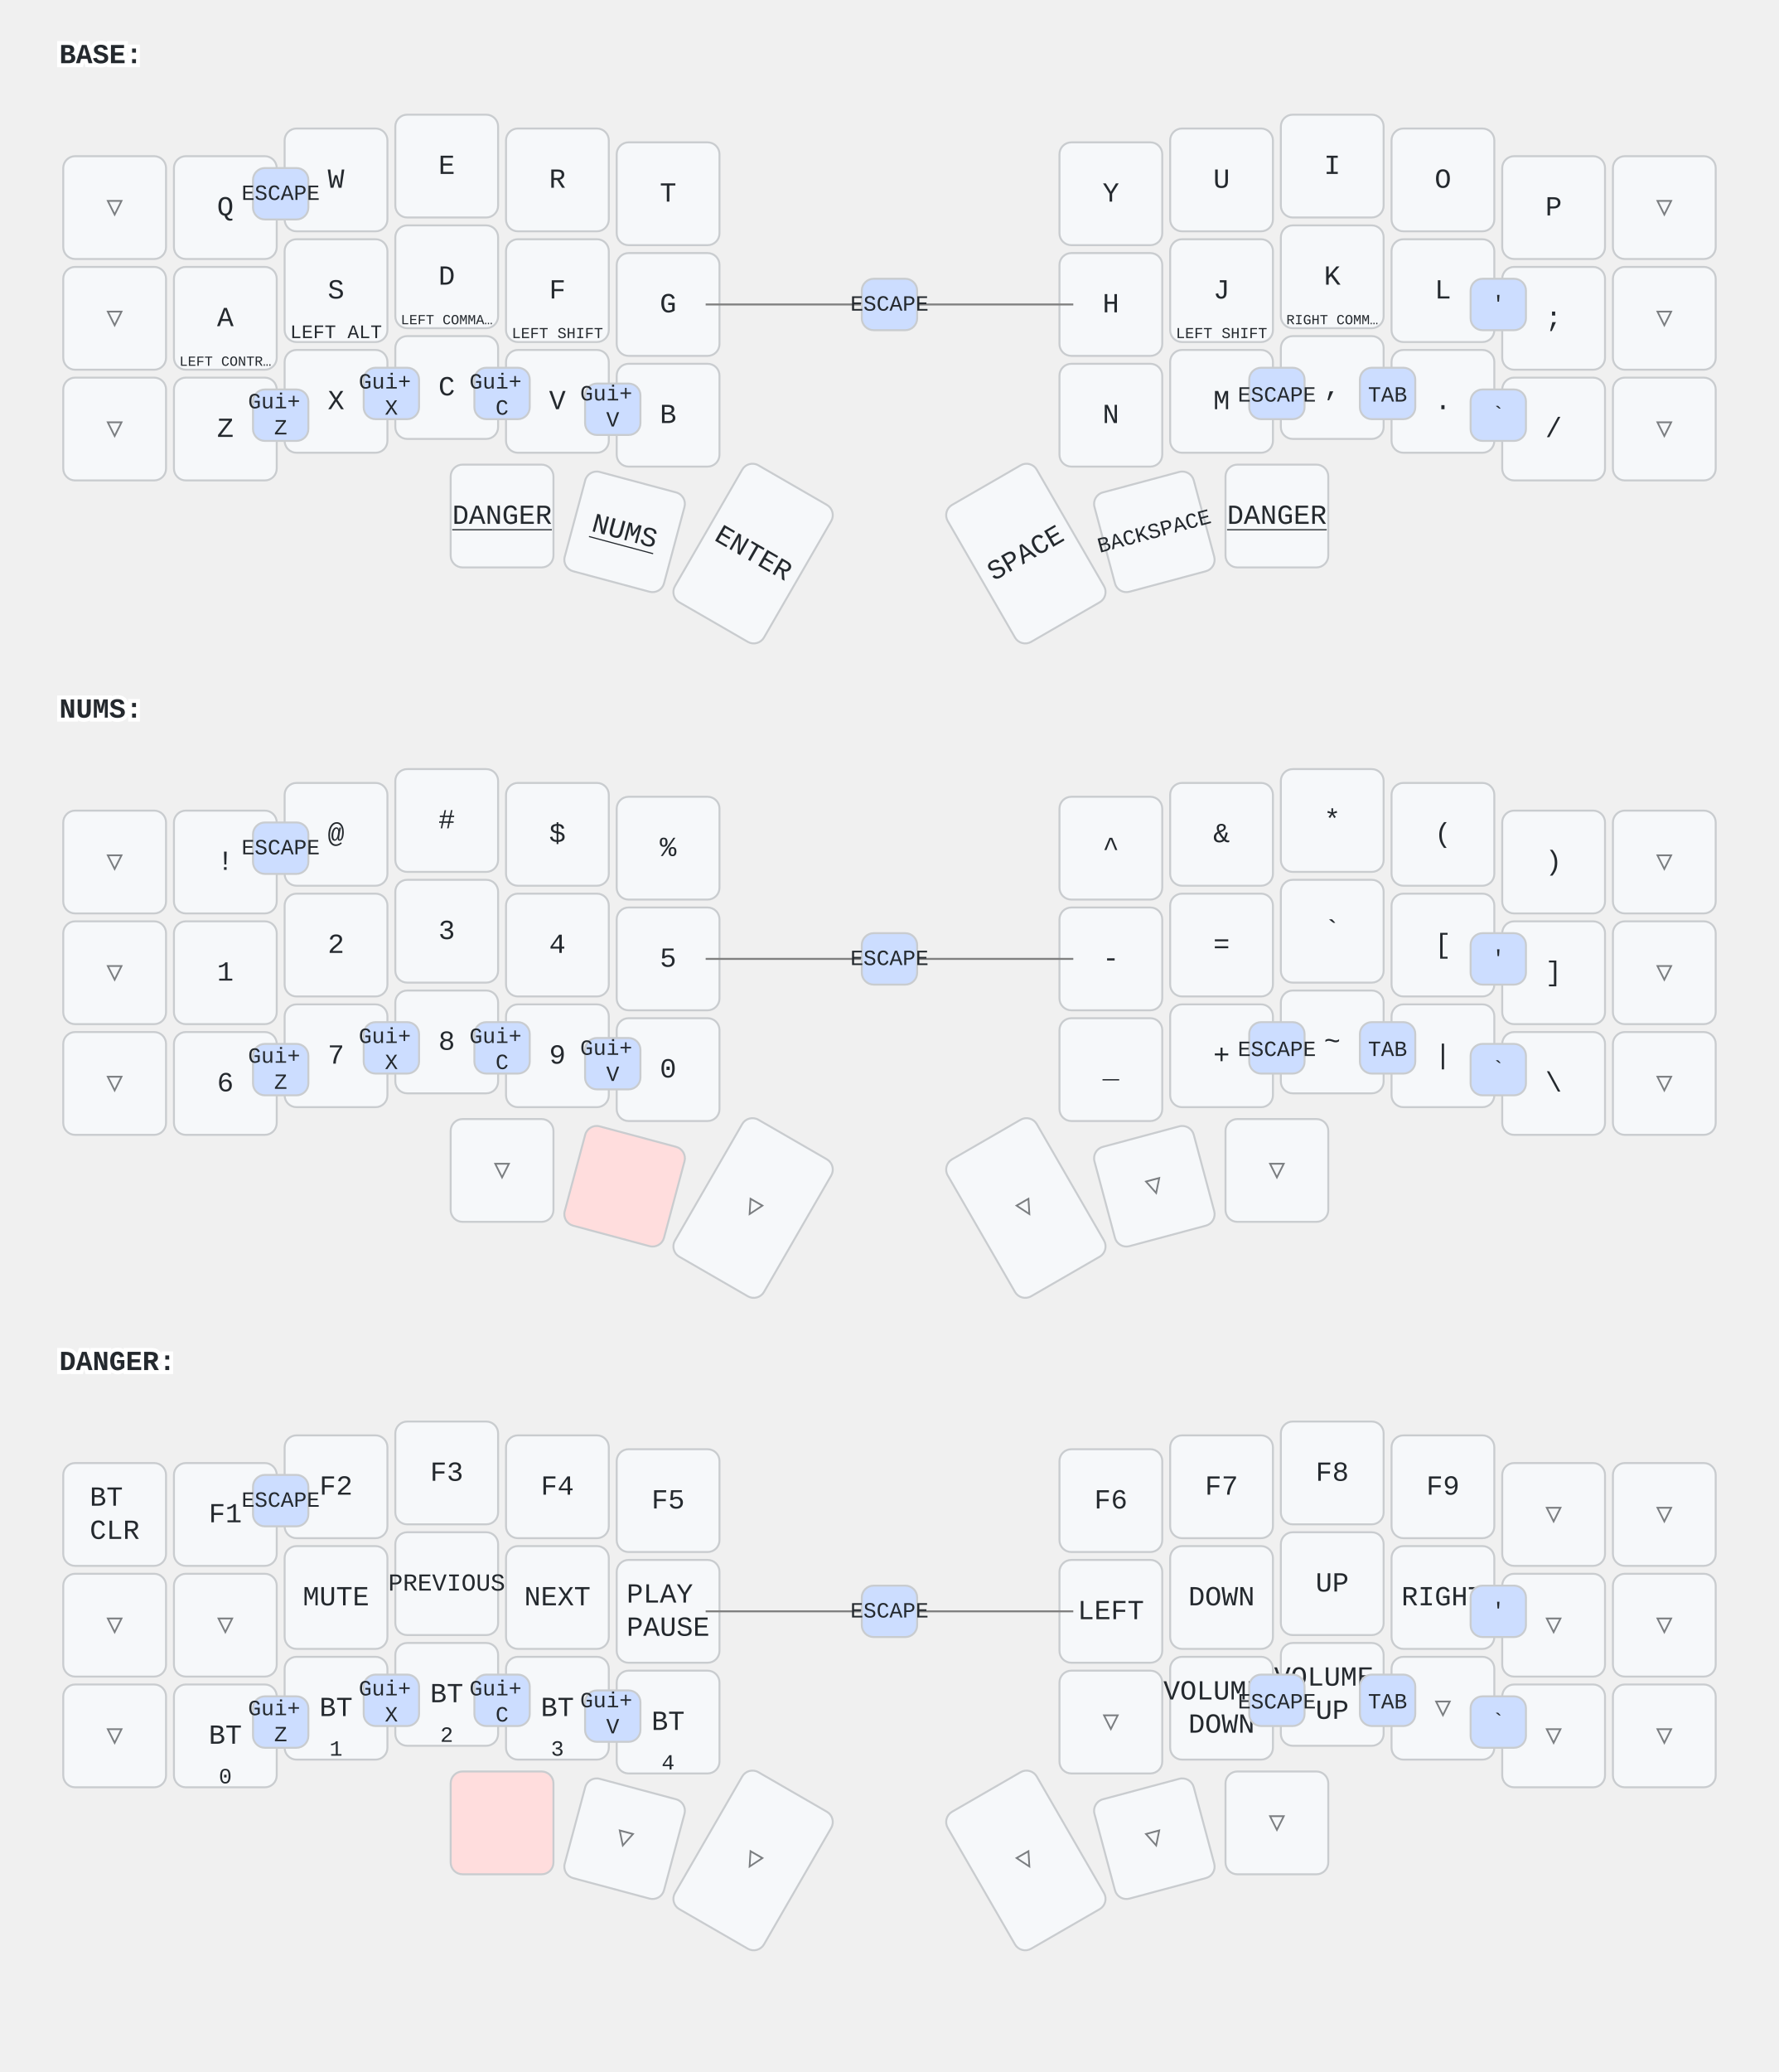
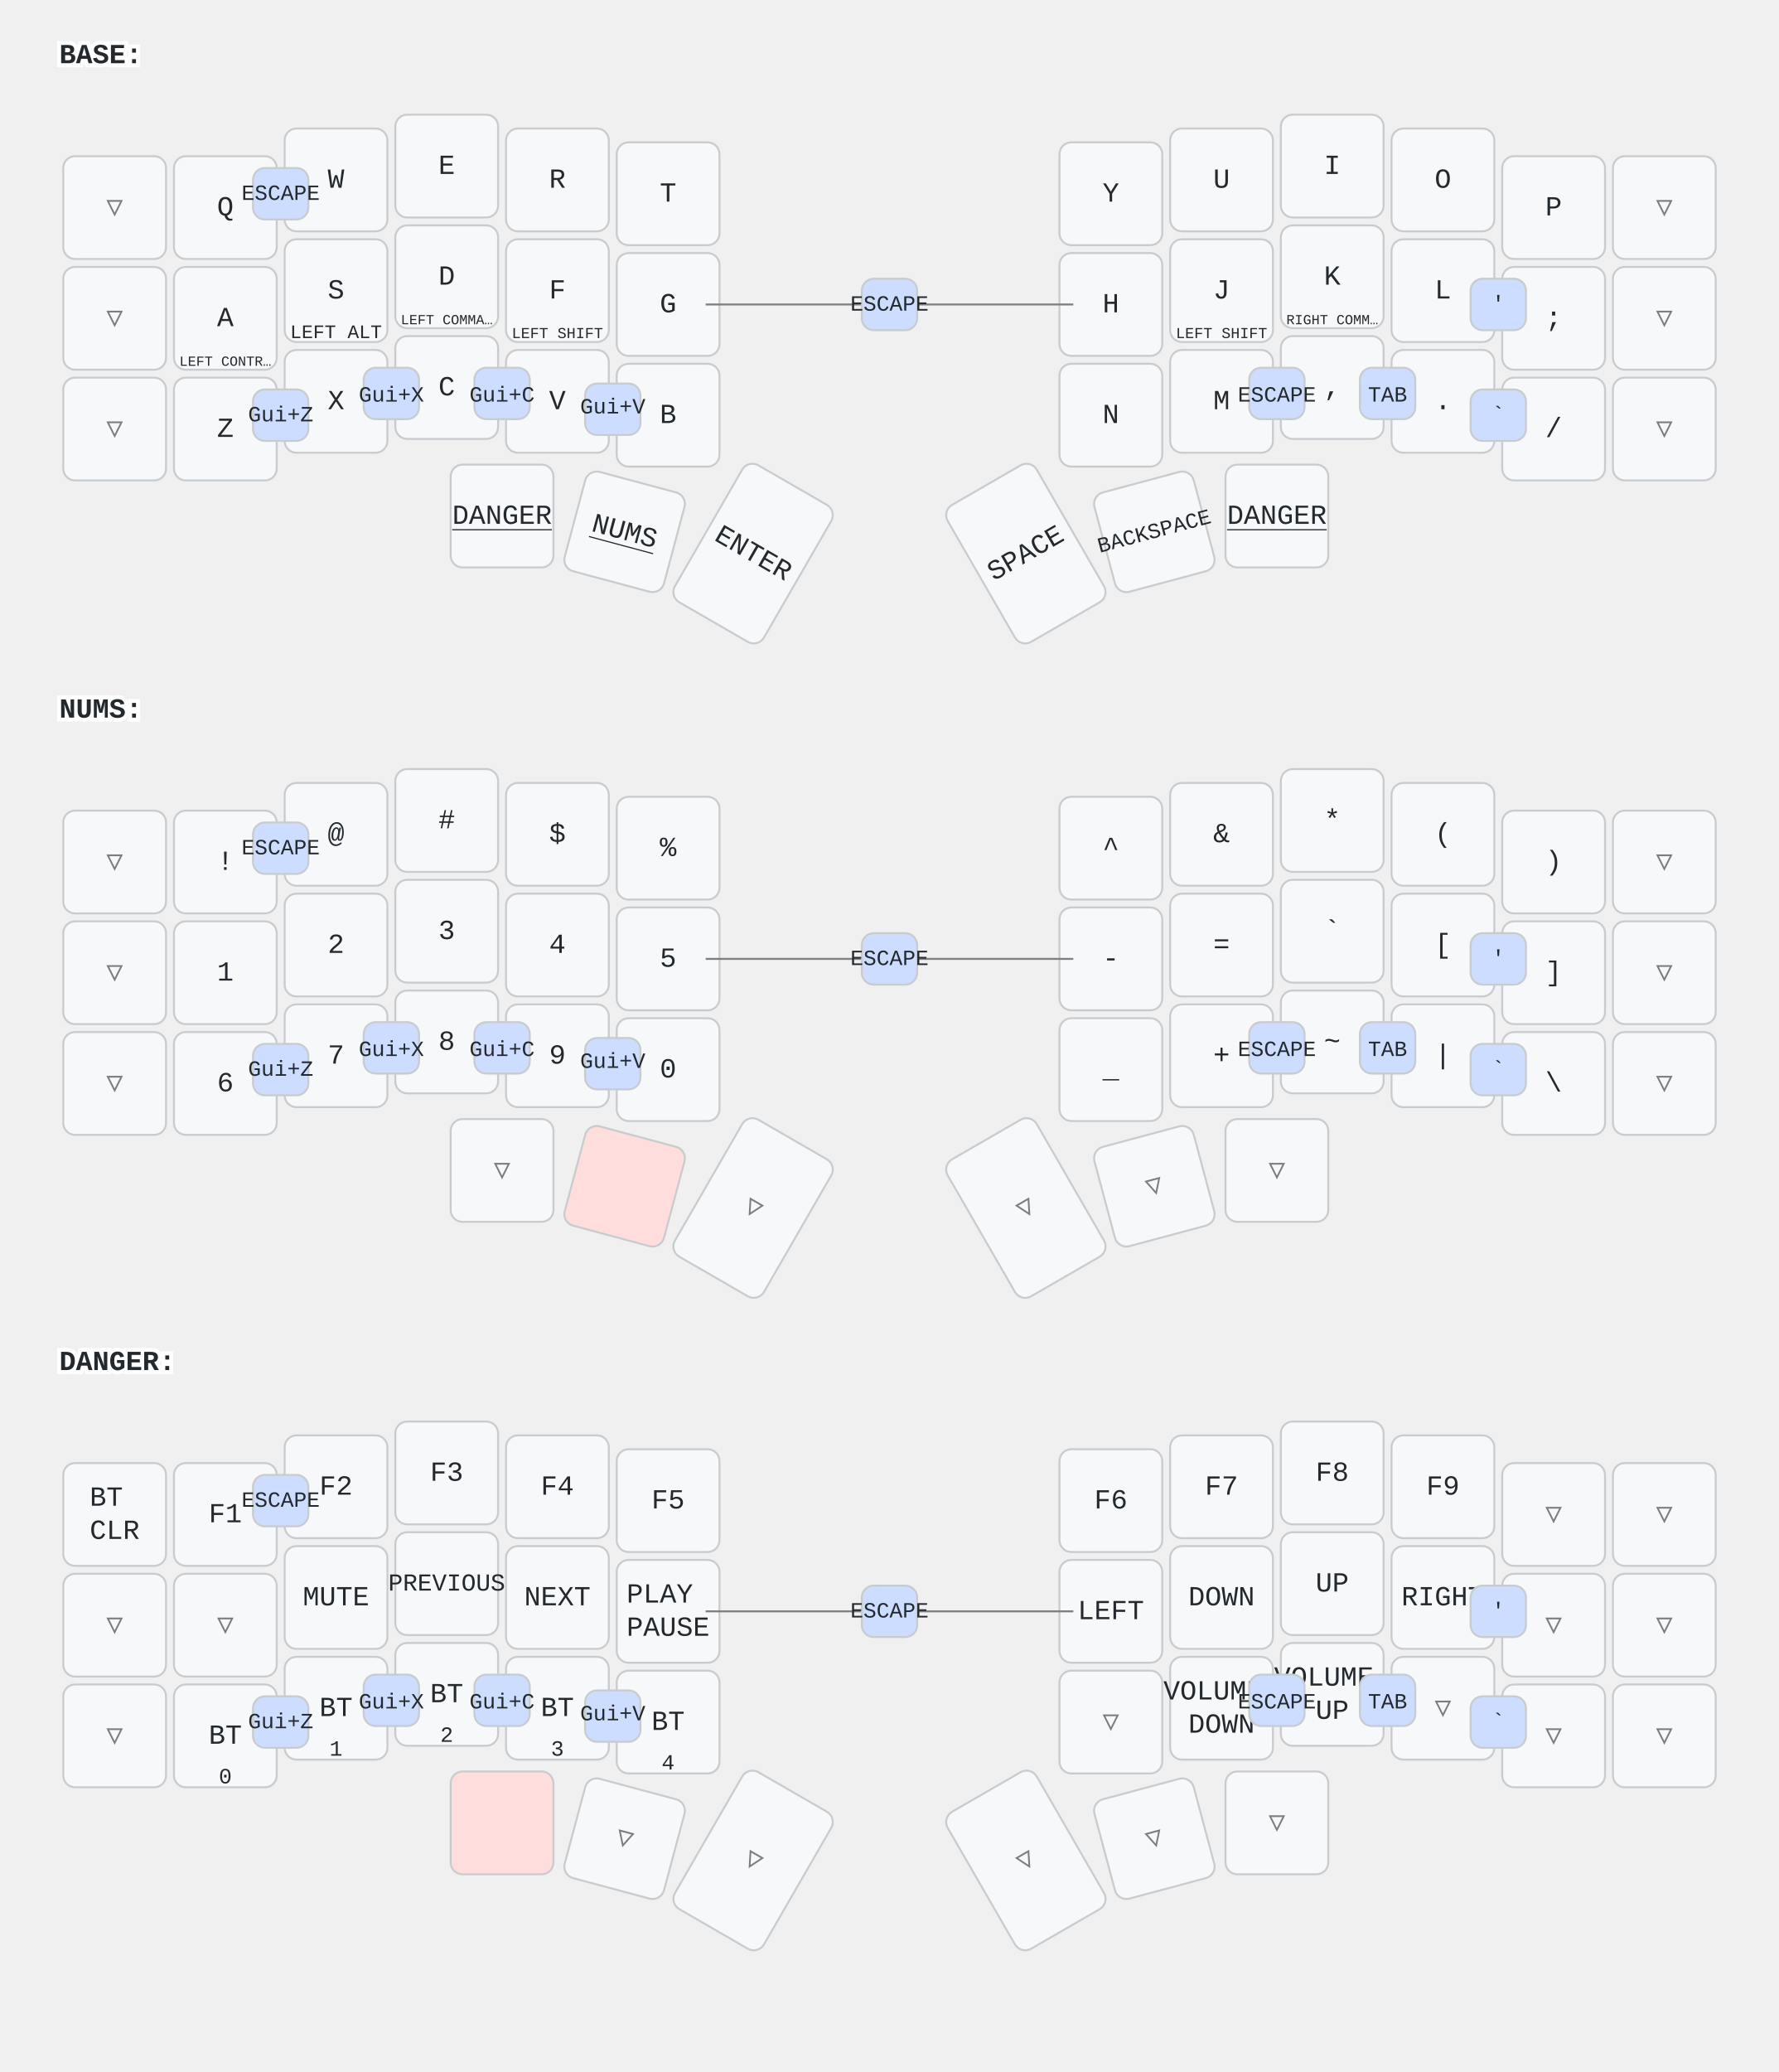
<svg xmlns="http://www.w3.org/2000/svg" width="900" height="1048" viewBox="0 0 900 1048" class="keymap">
  <style>/* inherit to force styles through use tags */
svg path {
    fill: inherit;
}

/* font and background color specifications */
svg.keymap {
    font-family: SFMono-Regular,Consolas,Liberation Mono,Menlo,monospace;
    font-size: 14px;
    font-kerning: normal;
    text-rendering: optimizeLegibility;
    fill: #24292e;
}

/* default key styling */
rect.key {
    fill: #f6f8fa;
}

rect.key, rect.combo {
    stroke: #c9cccf;
    stroke-width: 1;
}

/* default key side styling, only used is draw_key_sides is set */
rect.side {
    filter: brightness(90%);
}

/* color accent for combo boxes */
rect.combo, rect.combo-separate {
    fill: #cdf;
}

/* color accent for held keys */
rect.held, rect.combo.held {
    fill: #fdd;
}

/* color accent for ghost (optional) keys */
rect.ghost, rect.combo.ghost {
    stroke-dasharray: 4, 4;
    stroke-width: 2;
}

text {
    text-anchor: middle;
    dominant-baseline: middle;
}

/* styling for layer labels */
text.label {
    font-weight: bold;
    text-anchor: start;
    stroke: white;
    stroke-width: 4;
    paint-order: stroke;
}

/* styling for optional footer */
text.footer {
    text-anchor: end;
    dominant-baseline: auto;
    stroke: white;
    stroke-width: 4;
    paint-order: stroke;
}

- /* styling for combo tap, and key hold/shifted label text */
- text.combo, text.hold, text.shifted {
+ /* styling for combo tap, and key non-tap label text */
+ text.combo, text.hold, text.shifted, text.left, text.right {
    font-size: 11px;
}

text.hold {
    text-anchor: middle;
    dominant-baseline: auto;
}

text.shifted {
    text-anchor: middle;
    dominant-baseline: hanging;
}

+ text.left {
+     text-anchor: start;
+ }
+ 
+ text.right {
+     text-anchor: end;
+ }
+ 
text.layer-activator {
    text-decoration: underline;
}

/* styling for hold/shifted label text in combo box */
- text.combo.hold, text.combo.shifted {
+ text.combo.hold, text.combo.shifted, text.combo.left, text.combo.right {
    font-size: 8px;
}

/* lighter symbol for transparent keys */
text.trans {
    fill: #7b7e81;
}

/* styling for combo dendrons */
path.combo {
    stroke-width: 1;
    stroke: gray;
    fill: none;
}

/* Start Tabler Icons Cleanup */
/* cannot use height/width with glyphs */
.icon-tabler &gt; path {
    fill: inherit;
    stroke: inherit;
    stroke-width: 2;
}
/* hide tabler's default box */
.icon-tabler &gt; path[stroke="none"][fill="none"] {
    visibility: hidden;
}
/* End Tabler Icons Cleanup */
</style>
  <g transform="translate(30, 0)" class="layer-BASE">
    <text x="0" y="28" class="label" id="BASE">BASE:</text>
    <g transform="translate(0, 56)">
      <g transform="translate(28, 49)" class="key trans keypos-0">
        <rect rx="6" ry="6" x="-26" y="-26" width="52" height="52" class="key trans" />
        <text x="0" y="0" class="key trans tap">▽</text>
      </g>
      <g transform="translate(84, 49)" class="key keypos-1">
        <rect rx="6" ry="6" x="-26" y="-26" width="52" height="52" class="key" />
        <text x="0" y="0" class="key tap">Q</text>
      </g>
      <g transform="translate(140, 35)" class="key keypos-2">
        <rect rx="6" ry="6" x="-26" y="-26" width="52" height="52" class="key" />
        <text x="0" y="0" class="key tap">W</text>
      </g>
      <g transform="translate(196, 28)" class="key keypos-3">
        <rect rx="6" ry="6" x="-26" y="-26" width="52" height="52" class="key" />
        <text x="0" y="0" class="key tap">E</text>
      </g>
      <g transform="translate(252, 35)" class="key keypos-4">
        <rect rx="6" ry="6" x="-26" y="-26" width="52" height="52" class="key" />
        <text x="0" y="0" class="key tap">R</text>
      </g>
      <g transform="translate(308, 42)" class="key keypos-5">
        <rect rx="6" ry="6" x="-26" y="-26" width="52" height="52" class="key" />
        <text x="0" y="0" class="key tap">T</text>
      </g>
      <g transform="translate(532, 42)" class="key keypos-6">
        <rect rx="6" ry="6" x="-26" y="-26" width="52" height="52" class="key" />
        <text x="0" y="0" class="key tap">Y</text>
      </g>
      <g transform="translate(588, 35)" class="key keypos-7">
        <rect rx="6" ry="6" x="-26" y="-26" width="52" height="52" class="key" />
        <text x="0" y="0" class="key tap">U</text>
      </g>
      <g transform="translate(644, 28)" class="key keypos-8">
        <rect rx="6" ry="6" x="-26" y="-26" width="52" height="52" class="key" />
        <text x="0" y="0" class="key tap">I</text>
      </g>
      <g transform="translate(700, 35)" class="key keypos-9">
        <rect rx="6" ry="6" x="-26" y="-26" width="52" height="52" class="key" />
        <text x="0" y="0" class="key tap">O</text>
      </g>
      <g transform="translate(756, 49)" class="key keypos-10">
        <rect rx="6" ry="6" x="-26" y="-26" width="52" height="52" class="key" />
        <text x="0" y="0" class="key tap">P</text>
      </g>
      <g transform="translate(812, 49)" class="key trans keypos-11">
        <rect rx="6" ry="6" x="-26" y="-26" width="52" height="52" class="key trans" />
        <text x="0" y="0" class="key trans tap">▽</text>
      </g>
      <g transform="translate(28, 105)" class="key trans keypos-12">
        <rect rx="6" ry="6" x="-26" y="-26" width="52" height="52" class="key trans" />
        <text x="0" y="0" class="key trans tap">▽</text>
      </g>
      <g transform="translate(84, 105)" class="key keypos-13">
        <rect rx="6" ry="6" x="-26" y="-26" width="52" height="52" class="key" />
        <text x="0" y="0" class="key tap">A</text>
        <text x="0" y="24" class="key hold">
          <tspan style="font-size: 64%">LEFT CONTR…</tspan>
        </text>
      </g>
      <g transform="translate(140, 91)" class="key keypos-14">
        <rect rx="6" ry="6" x="-26" y="-26" width="52" height="52" class="key" />
        <text x="0" y="0" class="key tap">S</text>
        <text x="0" y="24" class="key hold">
          <tspan style="font-size: 88%">LEFT ALT</tspan>
        </text>
      </g>
      <g transform="translate(196, 84)" class="key keypos-15">
        <rect rx="6" ry="6" x="-26" y="-26" width="52" height="52" class="key" />
        <text x="0" y="0" class="key tap">D</text>
        <text x="0" y="24" class="key hold">
          <tspan style="font-size: 64%">LEFT COMMA…</tspan>
        </text>
      </g>
      <g transform="translate(252, 91)" class="key keypos-16">
        <rect rx="6" ry="6" x="-26" y="-26" width="52" height="52" class="key" />
        <text x="0" y="0" class="key tap">F</text>
        <text x="0" y="24" class="key hold">
          <tspan style="font-size: 70%">LEFT SHIFT</tspan>
        </text>
      </g>
      <g transform="translate(308, 98)" class="key keypos-17">
        <rect rx="6" ry="6" x="-26" y="-26" width="52" height="52" class="key" />
        <text x="0" y="0" class="key tap">G</text>
      </g>
      <g transform="translate(532, 98)" class="key keypos-18">
        <rect rx="6" ry="6" x="-26" y="-26" width="52" height="52" class="key" />
        <text x="0" y="0" class="key tap">H</text>
      </g>
      <g transform="translate(588, 91)" class="key keypos-19">
        <rect rx="6" ry="6" x="-26" y="-26" width="52" height="52" class="key" />
        <text x="0" y="0" class="key tap">J</text>
        <text x="0" y="24" class="key hold">
          <tspan style="font-size: 70%">LEFT SHIFT</tspan>
        </text>
      </g>
      <g transform="translate(644, 84)" class="key keypos-20">
        <rect rx="6" ry="6" x="-26" y="-26" width="52" height="52" class="key" />
        <text x="0" y="0" class="key tap">K</text>
        <text x="0" y="24" class="key hold">
          <tspan style="font-size: 64%">RIGHT COMM…</tspan>
        </text>
      </g>
      <g transform="translate(700, 91)" class="key keypos-21">
        <rect rx="6" ry="6" x="-26" y="-26" width="52" height="52" class="key" />
        <text x="0" y="0" class="key tap">L</text>
      </g>
      <g transform="translate(756, 105)" class="key keypos-22">
        <rect rx="6" ry="6" x="-26" y="-26" width="52" height="52" class="key" />
        <text x="0" y="0" class="key tap">;</text>
      </g>
      <g transform="translate(812, 105)" class="key trans keypos-23">
        <rect rx="6" ry="6" x="-26" y="-26" width="52" height="52" class="key trans" />
        <text x="0" y="0" class="key trans tap">▽</text>
      </g>
      <g transform="translate(28, 161)" class="key trans keypos-24">
        <rect rx="6" ry="6" x="-26" y="-26" width="52" height="52" class="key trans" />
        <text x="0" y="0" class="key trans tap">▽</text>
      </g>
      <g transform="translate(84, 161)" class="key keypos-25">
        <rect rx="6" ry="6" x="-26" y="-26" width="52" height="52" class="key" />
        <text x="0" y="0" class="key tap">Z</text>
      </g>
      <g transform="translate(140, 147)" class="key keypos-26">
        <rect rx="6" ry="6" x="-26" y="-26" width="52" height="52" class="key" />
        <text x="0" y="0" class="key tap">X</text>
      </g>
      <g transform="translate(196, 140)" class="key keypos-27">
        <rect rx="6" ry="6" x="-26" y="-26" width="52" height="52" class="key" />
        <text x="0" y="0" class="key tap">C</text>
      </g>
      <g transform="translate(252, 147)" class="key keypos-28">
        <rect rx="6" ry="6" x="-26" y="-26" width="52" height="52" class="key" />
        <text x="0" y="0" class="key tap">V</text>
      </g>
      <g transform="translate(308, 154)" class="key keypos-29">
        <rect rx="6" ry="6" x="-26" y="-26" width="52" height="52" class="key" />
        <text x="0" y="0" class="key tap">B</text>
      </g>
      <g transform="translate(532, 154)" class="key keypos-30">
        <rect rx="6" ry="6" x="-26" y="-26" width="52" height="52" class="key" />
        <text x="0" y="0" class="key tap">N</text>
      </g>
      <g transform="translate(588, 147)" class="key keypos-31">
        <rect rx="6" ry="6" x="-26" y="-26" width="52" height="52" class="key" />
        <text x="0" y="0" class="key tap">M</text>
      </g>
      <g transform="translate(644, 140)" class="key keypos-32">
        <rect rx="6" ry="6" x="-26" y="-26" width="52" height="52" class="key" />
        <text x="0" y="0" class="key tap">,</text>
      </g>
      <g transform="translate(700, 147)" class="key keypos-33">
        <rect rx="6" ry="6" x="-26" y="-26" width="52" height="52" class="key" />
        <text x="0" y="0" class="key tap">.</text>
      </g>
      <g transform="translate(756, 161)" class="key keypos-34">
        <rect rx="6" ry="6" x="-26" y="-26" width="52" height="52" class="key" />
        <text x="0" y="0" class="key tap">/</text>
      </g>
      <g transform="translate(812, 161)" class="key trans keypos-35">
        <rect rx="6" ry="6" x="-26" y="-26" width="52" height="52" class="key trans" />
        <text x="0" y="0" class="key trans tap">▽</text>
      </g>
      <g transform="translate(224, 205)" class="key keypos-36">
        <rect rx="6" ry="6" x="-26" y="-26" width="52" height="52" class="key" />
        <a href="#DANGER">
          <text x="0" y="0" class="key tap layer-activator">DANGER</text>
        </a>
      </g>
      <g transform="translate(286, 213) rotate(15.0)" class="key keypos-37">
        <rect rx="6" ry="6" x="-26" y="-26" width="52" height="52" class="key" />
        <a href="#NUMS">
          <text x="0" y="0" class="key tap layer-activator">NUMS</text>
        </a>
      </g>
      <g transform="translate(351, 224) rotate(30.0)" class="key keypos-38">
        <rect rx="6" ry="6" x="-26" y="-40" width="52" height="80" class="key" />
        <text x="0" y="0" class="key tap">ENTER</text>
      </g>
      <g transform="translate(489, 224) rotate(-30.0)" class="key keypos-39">
        <rect rx="6" ry="6" x="-26" y="-40" width="52" height="80" class="key" />
        <text x="0" y="0" class="key tap">SPACE</text>
      </g>
      <g transform="translate(554, 213) rotate(-15.0)" class="key keypos-40">
        <rect rx="6" ry="6" x="-26" y="-26" width="52" height="52" class="key" />
        <text x="0" y="0" class="key tap">
          <tspan style="font-size: 78%">BACKSPACE</tspan>
        </text>
      </g>
      <g transform="translate(616, 205)" class="key keypos-41">
        <rect rx="6" ry="6" x="-26" y="-26" width="52" height="52" class="key" />
        <a href="#DANGER">
          <text x="0" y="0" class="key tap layer-activator">DANGER</text>
        </a>
      </g>
      <g class="combo combopos-0">
        <rect rx="6" ry="6" x="602" y="130" width="28" height="26" class="combo" />
        <text x="616" y="144" class="combo tap">ESCAPE</text>
      </g>
      <g class="combo combopos-1">
        <rect rx="6" ry="6" x="658" y="130" width="28" height="26" class="combo" />
        <text x="672" y="144" class="combo tap">TAB</text>
      </g>
      <g class="combo combopos-2">
        <rect rx="6" ry="6" x="714" y="141" width="28" height="26" class="combo" />
        <text x="728" y="154" class="combo tap">`</text>
      </g>
      <g class="combo combopos-3">
        <rect rx="6" ry="6" x="98" y="29" width="28" height="26" class="combo" />
        <text x="112" y="42" class="combo tap">ESCAPE</text>
      </g>
      <g class="combo combopos-4">
        <rect rx="6" ry="6" x="98" y="141" width="28" height="26" class="combo" />
-         <text x="112" y="154" class="combo tap">
-           <tspan x="112" dy="-0.6em">Gui+</tspan>
-           <tspan x="112" dy="1.2em">Z</tspan>
-         </text>
+         <text x="112" y="154" class="combo tap">Gui+Z</text>
      </g>
      <g class="combo combopos-5">
        <rect rx="6" ry="6" x="714" y="85" width="28" height="26" class="combo" />
        <text x="728" y="98" class="combo tap">'</text>
      </g>
      <g class="combo combopos-6">
        <rect rx="6" ry="6" x="154" y="130" width="28" height="26" class="combo" />
-         <text x="168" y="144" class="combo tap">
-           <tspan x="168" dy="-0.6em">Gui+</tspan>
-           <tspan x="168" dy="1.2em">X</tspan>
-         </text>
+         <text x="168" y="144" class="combo tap">Gui+X</text>
      </g>
      <g class="combo combopos-7">
        <rect rx="6" ry="6" x="210" y="130" width="28" height="26" class="combo" />
-         <text x="224" y="144" class="combo tap">
-           <tspan x="224" dy="-0.6em">Gui+</tspan>
-           <tspan x="224" dy="1.2em">C</tspan>
-         </text>
+         <text x="224" y="144" class="combo tap">Gui+C</text>
      </g>
      <g class="combo combopos-8">
        <rect rx="6" ry="6" x="266" y="138" width="28" height="26" class="combo" />
-         <text x="280" y="150" class="combo tap">
-           <tspan x="280" dy="-0.6em">Gui+</tspan>
-           <tspan x="280" dy="1.2em">V</tspan>
-         </text>
+         <text x="280" y="150" class="combo tap">Gui+V</text>
      </g>
      <g class="combo combopos-9">
        <path d="M420,98 l-93,0" class="combo" />
        <path d="M420,98 l93,0" class="combo" />
        <rect rx="6" ry="6" x="406" y="85" width="28" height="26" class="combo" />
        <text x="420" y="98" class="combo tap">ESCAPE</text>
      </g>
    </g>
  </g>
  <g transform="translate(30, 331)" class="layer-NUMS">
    <text x="0" y="28" class="label" id="NUMS">NUMS:</text>
    <g transform="translate(0, 56)">
      <g transform="translate(28, 49)" class="key trans keypos-0">
        <rect rx="6" ry="6" x="-26" y="-26" width="52" height="52" class="key trans" />
        <text x="0" y="0" class="key trans tap">▽</text>
      </g>
      <g transform="translate(84, 49)" class="key keypos-1">
        <rect rx="6" ry="6" x="-26" y="-26" width="52" height="52" class="key" />
        <text x="0" y="0" class="key tap">!</text>
      </g>
      <g transform="translate(140, 35)" class="key keypos-2">
        <rect rx="6" ry="6" x="-26" y="-26" width="52" height="52" class="key" />
        <text x="0" y="0" class="key tap">@</text>
      </g>
      <g transform="translate(196, 28)" class="key keypos-3">
        <rect rx="6" ry="6" x="-26" y="-26" width="52" height="52" class="key" />
        <text x="0" y="0" class="key tap">#</text>
      </g>
      <g transform="translate(252, 35)" class="key keypos-4">
        <rect rx="6" ry="6" x="-26" y="-26" width="52" height="52" class="key" />
        <text x="0" y="0" class="key tap">$</text>
      </g>
      <g transform="translate(308, 42)" class="key keypos-5">
        <rect rx="6" ry="6" x="-26" y="-26" width="52" height="52" class="key" />
        <text x="0" y="0" class="key tap">%</text>
      </g>
      <g transform="translate(532, 42)" class="key keypos-6">
        <rect rx="6" ry="6" x="-26" y="-26" width="52" height="52" class="key" />
        <text x="0" y="0" class="key tap">^</text>
      </g>
      <g transform="translate(588, 35)" class="key keypos-7">
        <rect rx="6" ry="6" x="-26" y="-26" width="52" height="52" class="key" />
        <text x="0" y="0" class="key tap">&amp;</text>
      </g>
      <g transform="translate(644, 28)" class="key keypos-8">
        <rect rx="6" ry="6" x="-26" y="-26" width="52" height="52" class="key" />
        <text x="0" y="0" class="key tap">*</text>
      </g>
      <g transform="translate(700, 35)" class="key keypos-9">
        <rect rx="6" ry="6" x="-26" y="-26" width="52" height="52" class="key" />
        <text x="0" y="0" class="key tap">(</text>
      </g>
      <g transform="translate(756, 49)" class="key keypos-10">
        <rect rx="6" ry="6" x="-26" y="-26" width="52" height="52" class="key" />
        <text x="0" y="0" class="key tap">)</text>
      </g>
      <g transform="translate(812, 49)" class="key trans keypos-11">
        <rect rx="6" ry="6" x="-26" y="-26" width="52" height="52" class="key trans" />
        <text x="0" y="0" class="key trans tap">▽</text>
      </g>
      <g transform="translate(28, 105)" class="key trans keypos-12">
        <rect rx="6" ry="6" x="-26" y="-26" width="52" height="52" class="key trans" />
        <text x="0" y="0" class="key trans tap">▽</text>
      </g>
      <g transform="translate(84, 105)" class="key keypos-13">
        <rect rx="6" ry="6" x="-26" y="-26" width="52" height="52" class="key" />
        <text x="0" y="0" class="key tap">1</text>
      </g>
      <g transform="translate(140, 91)" class="key keypos-14">
        <rect rx="6" ry="6" x="-26" y="-26" width="52" height="52" class="key" />
        <text x="0" y="0" class="key tap">2</text>
      </g>
      <g transform="translate(196, 84)" class="key keypos-15">
        <rect rx="6" ry="6" x="-26" y="-26" width="52" height="52" class="key" />
        <text x="0" y="0" class="key tap">3</text>
      </g>
      <g transform="translate(252, 91)" class="key keypos-16">
        <rect rx="6" ry="6" x="-26" y="-26" width="52" height="52" class="key" />
        <text x="0" y="0" class="key tap">4</text>
      </g>
      <g transform="translate(308, 98)" class="key keypos-17">
        <rect rx="6" ry="6" x="-26" y="-26" width="52" height="52" class="key" />
        <text x="0" y="0" class="key tap">5</text>
      </g>
      <g transform="translate(532, 98)" class="key keypos-18">
        <rect rx="6" ry="6" x="-26" y="-26" width="52" height="52" class="key" />
        <text x="0" y="0" class="key tap">-</text>
      </g>
      <g transform="translate(588, 91)" class="key keypos-19">
        <rect rx="6" ry="6" x="-26" y="-26" width="52" height="52" class="key" />
        <text x="0" y="0" class="key tap">=</text>
      </g>
      <g transform="translate(644, 84)" class="key keypos-20">
        <rect rx="6" ry="6" x="-26" y="-26" width="52" height="52" class="key" />
        <text x="0" y="0" class="key tap">`</text>
      </g>
      <g transform="translate(700, 91)" class="key keypos-21">
        <rect rx="6" ry="6" x="-26" y="-26" width="52" height="52" class="key" />
        <text x="0" y="0" class="key tap">[</text>
      </g>
      <g transform="translate(756, 105)" class="key keypos-22">
        <rect rx="6" ry="6" x="-26" y="-26" width="52" height="52" class="key" />
        <text x="0" y="0" class="key tap">]</text>
      </g>
      <g transform="translate(812, 105)" class="key trans keypos-23">
        <rect rx="6" ry="6" x="-26" y="-26" width="52" height="52" class="key trans" />
        <text x="0" y="0" class="key trans tap">▽</text>
      </g>
      <g transform="translate(28, 161)" class="key trans keypos-24">
        <rect rx="6" ry="6" x="-26" y="-26" width="52" height="52" class="key trans" />
        <text x="0" y="0" class="key trans tap">▽</text>
      </g>
      <g transform="translate(84, 161)" class="key keypos-25">
        <rect rx="6" ry="6" x="-26" y="-26" width="52" height="52" class="key" />
        <text x="0" y="0" class="key tap">6</text>
      </g>
      <g transform="translate(140, 147)" class="key keypos-26">
        <rect rx="6" ry="6" x="-26" y="-26" width="52" height="52" class="key" />
        <text x="0" y="0" class="key tap">7</text>
      </g>
      <g transform="translate(196, 140)" class="key keypos-27">
        <rect rx="6" ry="6" x="-26" y="-26" width="52" height="52" class="key" />
        <text x="0" y="0" class="key tap">8</text>
      </g>
      <g transform="translate(252, 147)" class="key keypos-28">
        <rect rx="6" ry="6" x="-26" y="-26" width="52" height="52" class="key" />
        <text x="0" y="0" class="key tap">9</text>
      </g>
      <g transform="translate(308, 154)" class="key keypos-29">
        <rect rx="6" ry="6" x="-26" y="-26" width="52" height="52" class="key" />
        <text x="0" y="0" class="key tap">0</text>
      </g>
      <g transform="translate(532, 154)" class="key keypos-30">
        <rect rx="6" ry="6" x="-26" y="-26" width="52" height="52" class="key" />
        <text x="0" y="0" class="key tap">_</text>
      </g>
      <g transform="translate(588, 147)" class="key keypos-31">
        <rect rx="6" ry="6" x="-26" y="-26" width="52" height="52" class="key" />
        <text x="0" y="0" class="key tap">+</text>
      </g>
      <g transform="translate(644, 140)" class="key keypos-32">
        <rect rx="6" ry="6" x="-26" y="-26" width="52" height="52" class="key" />
        <text x="0" y="0" class="key tap">~</text>
      </g>
      <g transform="translate(700, 147)" class="key keypos-33">
        <rect rx="6" ry="6" x="-26" y="-26" width="52" height="52" class="key" />
        <text x="0" y="0" class="key tap">|</text>
      </g>
      <g transform="translate(756, 161)" class="key keypos-34">
        <rect rx="6" ry="6" x="-26" y="-26" width="52" height="52" class="key" />
        <text x="0" y="0" class="key tap">\</text>
      </g>
      <g transform="translate(812, 161)" class="key trans keypos-35">
        <rect rx="6" ry="6" x="-26" y="-26" width="52" height="52" class="key trans" />
        <text x="0" y="0" class="key trans tap">▽</text>
      </g>
      <g transform="translate(224, 205)" class="key trans keypos-36">
        <rect rx="6" ry="6" x="-26" y="-26" width="52" height="52" class="key trans" />
        <text x="0" y="0" class="key trans tap">▽</text>
      </g>
      <g transform="translate(286, 213) rotate(15.0)" class="key held keypos-37">
        <rect rx="6" ry="6" x="-26" y="-26" width="52" height="52" class="key held" />
      </g>
      <g transform="translate(351, 224) rotate(30.0)" class="key trans keypos-38">
        <rect rx="6" ry="6" x="-26" y="-40" width="52" height="80" class="key trans" />
        <text x="0" y="0" class="key trans tap">▽</text>
      </g>
      <g transform="translate(489, 224) rotate(-30.0)" class="key trans keypos-39">
        <rect rx="6" ry="6" x="-26" y="-40" width="52" height="80" class="key trans" />
        <text x="0" y="0" class="key trans tap">▽</text>
      </g>
      <g transform="translate(554, 213) rotate(-15.0)" class="key trans keypos-40">
        <rect rx="6" ry="6" x="-26" y="-26" width="52" height="52" class="key trans" />
        <text x="0" y="0" class="key trans tap">▽</text>
      </g>
      <g transform="translate(616, 205)" class="key trans keypos-41">
        <rect rx="6" ry="6" x="-26" y="-26" width="52" height="52" class="key trans" />
        <text x="0" y="0" class="key trans tap">▽</text>
      </g>
      <g class="combo combopos-0">
        <rect rx="6" ry="6" x="602" y="130" width="28" height="26" class="combo" />
        <text x="616" y="144" class="combo tap">ESCAPE</text>
      </g>
      <g class="combo combopos-1">
        <rect rx="6" ry="6" x="658" y="130" width="28" height="26" class="combo" />
        <text x="672" y="144" class="combo tap">TAB</text>
      </g>
      <g class="combo combopos-2">
        <rect rx="6" ry="6" x="714" y="141" width="28" height="26" class="combo" />
        <text x="728" y="154" class="combo tap">`</text>
      </g>
      <g class="combo combopos-3">
        <rect rx="6" ry="6" x="98" y="29" width="28" height="26" class="combo" />
        <text x="112" y="42" class="combo tap">ESCAPE</text>
      </g>
      <g class="combo combopos-4">
        <rect rx="6" ry="6" x="98" y="141" width="28" height="26" class="combo" />
-         <text x="112" y="154" class="combo tap">
-           <tspan x="112" dy="-0.6em">Gui+</tspan>
-           <tspan x="112" dy="1.2em">Z</tspan>
-         </text>
+         <text x="112" y="154" class="combo tap">Gui+Z</text>
      </g>
      <g class="combo combopos-5">
        <rect rx="6" ry="6" x="714" y="85" width="28" height="26" class="combo" />
        <text x="728" y="98" class="combo tap">'</text>
      </g>
      <g class="combo combopos-6">
        <rect rx="6" ry="6" x="154" y="130" width="28" height="26" class="combo" />
-         <text x="168" y="144" class="combo tap">
-           <tspan x="168" dy="-0.6em">Gui+</tspan>
-           <tspan x="168" dy="1.2em">X</tspan>
-         </text>
+         <text x="168" y="144" class="combo tap">Gui+X</text>
      </g>
      <g class="combo combopos-7">
        <rect rx="6" ry="6" x="210" y="130" width="28" height="26" class="combo" />
-         <text x="224" y="144" class="combo tap">
-           <tspan x="224" dy="-0.6em">Gui+</tspan>
-           <tspan x="224" dy="1.2em">C</tspan>
-         </text>
+         <text x="224" y="144" class="combo tap">Gui+C</text>
      </g>
      <g class="combo combopos-8">
        <rect rx="6" ry="6" x="266" y="138" width="28" height="26" class="combo" />
-         <text x="280" y="150" class="combo tap">
-           <tspan x="280" dy="-0.6em">Gui+</tspan>
-           <tspan x="280" dy="1.2em">V</tspan>
-         </text>
+         <text x="280" y="150" class="combo tap">Gui+V</text>
      </g>
      <g class="combo combopos-9">
        <path d="M420,98 l-93,0" class="combo" />
        <path d="M420,98 l93,0" class="combo" />
        <rect rx="6" ry="6" x="406" y="85" width="28" height="26" class="combo" />
        <text x="420" y="98" class="combo tap">ESCAPE</text>
      </g>
    </g>
  </g>
  <g transform="translate(30, 661)" class="layer-DANGER">
    <text x="0" y="28" class="label" id="DANGER">DANGER:</text>
    <g transform="translate(0, 56)">
      <g transform="translate(28, 49)" class="key keypos-0">
        <rect rx="6" ry="6" x="-26" y="-26" width="52" height="52" class="key" />
        <text x="0" y="0" class="key tap">
          <tspan x="0" dy="-0.6em">BT</tspan>
          <tspan x="0" dy="1.2em">CLR</tspan>
        </text>
      </g>
      <g transform="translate(84, 49)" class="key keypos-1">
        <rect rx="6" ry="6" x="-26" y="-26" width="52" height="52" class="key" />
        <text x="0" y="0" class="key tap">F1</text>
      </g>
      <g transform="translate(140, 35)" class="key keypos-2">
        <rect rx="6" ry="6" x="-26" y="-26" width="52" height="52" class="key" />
        <text x="0" y="0" class="key tap">F2</text>
      </g>
      <g transform="translate(196, 28)" class="key keypos-3">
        <rect rx="6" ry="6" x="-26" y="-26" width="52" height="52" class="key" />
        <text x="0" y="0" class="key tap">F3</text>
      </g>
      <g transform="translate(252, 35)" class="key keypos-4">
        <rect rx="6" ry="6" x="-26" y="-26" width="52" height="52" class="key" />
        <text x="0" y="0" class="key tap">F4</text>
      </g>
      <g transform="translate(308, 42)" class="key keypos-5">
        <rect rx="6" ry="6" x="-26" y="-26" width="52" height="52" class="key" />
        <text x="0" y="0" class="key tap">F5</text>
      </g>
      <g transform="translate(532, 42)" class="key keypos-6">
        <rect rx="6" ry="6" x="-26" y="-26" width="52" height="52" class="key" />
        <text x="0" y="0" class="key tap">F6</text>
      </g>
      <g transform="translate(588, 35)" class="key keypos-7">
        <rect rx="6" ry="6" x="-26" y="-26" width="52" height="52" class="key" />
        <text x="0" y="0" class="key tap">F7</text>
      </g>
      <g transform="translate(644, 28)" class="key keypos-8">
        <rect rx="6" ry="6" x="-26" y="-26" width="52" height="52" class="key" />
        <text x="0" y="0" class="key tap">F8</text>
      </g>
      <g transform="translate(700, 35)" class="key keypos-9">
        <rect rx="6" ry="6" x="-26" y="-26" width="52" height="52" class="key" />
        <text x="0" y="0" class="key tap">F9</text>
      </g>
      <g transform="translate(756, 49)" class="key trans keypos-10">
        <rect rx="6" ry="6" x="-26" y="-26" width="52" height="52" class="key trans" />
        <text x="0" y="0" class="key trans tap">▽</text>
      </g>
      <g transform="translate(812, 49)" class="key trans keypos-11">
        <rect rx="6" ry="6" x="-26" y="-26" width="52" height="52" class="key trans" />
        <text x="0" y="0" class="key trans tap">▽</text>
      </g>
      <g transform="translate(28, 105)" class="key trans keypos-12">
        <rect rx="6" ry="6" x="-26" y="-26" width="52" height="52" class="key trans" />
        <text x="0" y="0" class="key trans tap">▽</text>
      </g>
      <g transform="translate(84, 105)" class="key trans keypos-13">
        <rect rx="6" ry="6" x="-26" y="-26" width="52" height="52" class="key trans" />
        <text x="0" y="0" class="key trans tap">▽</text>
      </g>
      <g transform="translate(140, 91)" class="key keypos-14">
        <rect rx="6" ry="6" x="-26" y="-26" width="52" height="52" class="key" />
        <text x="0" y="0" class="key tap">MUTE</text>
      </g>
      <g transform="translate(196, 84)" class="key keypos-15">
        <rect rx="6" ry="6" x="-26" y="-26" width="52" height="52" class="key" />
        <text x="0" y="0" class="key tap">
          <tspan style="font-size: 88%">PREVIOUS</tspan>
        </text>
      </g>
      <g transform="translate(252, 91)" class="key keypos-16">
        <rect rx="6" ry="6" x="-26" y="-26" width="52" height="52" class="key" />
        <text x="0" y="0" class="key tap">NEXT</text>
      </g>
      <g transform="translate(308, 98)" class="key keypos-17">
        <rect rx="6" ry="6" x="-26" y="-26" width="52" height="52" class="key" />
        <text x="0" y="0" class="key tap">
          <tspan x="0" dy="-0.6em">PLAY</tspan>
          <tspan x="0" dy="1.2em">PAUSE</tspan>
        </text>
      </g>
      <g transform="translate(532, 98)" class="key keypos-18">
        <rect rx="6" ry="6" x="-26" y="-26" width="52" height="52" class="key" />
        <text x="0" y="0" class="key tap">LEFT</text>
      </g>
      <g transform="translate(588, 91)" class="key keypos-19">
        <rect rx="6" ry="6" x="-26" y="-26" width="52" height="52" class="key" />
        <text x="0" y="0" class="key tap">DOWN</text>
      </g>
      <g transform="translate(644, 84)" class="key keypos-20">
        <rect rx="6" ry="6" x="-26" y="-26" width="52" height="52" class="key" />
        <text x="0" y="0" class="key tap">UP</text>
      </g>
      <g transform="translate(700, 91)" class="key keypos-21">
        <rect rx="6" ry="6" x="-26" y="-26" width="52" height="52" class="key" />
        <text x="0" y="0" class="key tap">RIGHT</text>
      </g>
      <g transform="translate(756, 105)" class="key trans keypos-22">
        <rect rx="6" ry="6" x="-26" y="-26" width="52" height="52" class="key trans" />
        <text x="0" y="0" class="key trans tap">▽</text>
      </g>
      <g transform="translate(812, 105)" class="key trans keypos-23">
        <rect rx="6" ry="6" x="-26" y="-26" width="52" height="52" class="key trans" />
        <text x="0" y="0" class="key trans tap">▽</text>
      </g>
      <g transform="translate(28, 161)" class="key trans keypos-24">
        <rect rx="6" ry="6" x="-26" y="-26" width="52" height="52" class="key trans" />
        <text x="0" y="0" class="key trans tap">▽</text>
      </g>
      <g transform="translate(84, 161)" class="key keypos-25">
        <rect rx="6" ry="6" x="-26" y="-26" width="52" height="52" class="key" />
        <text x="0" y="0" class="key tap">BT</text>
        <text x="0" y="24" class="key hold">0</text>
      </g>
      <g transform="translate(140, 147)" class="key keypos-26">
        <rect rx="6" ry="6" x="-26" y="-26" width="52" height="52" class="key" />
        <text x="0" y="0" class="key tap">BT</text>
        <text x="0" y="24" class="key hold">1</text>
      </g>
      <g transform="translate(196, 140)" class="key keypos-27">
        <rect rx="6" ry="6" x="-26" y="-26" width="52" height="52" class="key" />
        <text x="0" y="0" class="key tap">BT</text>
        <text x="0" y="24" class="key hold">2</text>
      </g>
      <g transform="translate(252, 147)" class="key keypos-28">
        <rect rx="6" ry="6" x="-26" y="-26" width="52" height="52" class="key" />
        <text x="0" y="0" class="key tap">BT</text>
        <text x="0" y="24" class="key hold">3</text>
      </g>
      <g transform="translate(308, 154)" class="key keypos-29">
        <rect rx="6" ry="6" x="-26" y="-26" width="52" height="52" class="key" />
        <text x="0" y="0" class="key tap">BT</text>
        <text x="0" y="24" class="key hold">4</text>
      </g>
      <g transform="translate(532, 154)" class="key trans keypos-30">
        <rect rx="6" ry="6" x="-26" y="-26" width="52" height="52" class="key trans" />
        <text x="0" y="0" class="key trans tap">▽</text>
      </g>
      <g transform="translate(588, 147)" class="key keypos-31">
        <rect rx="6" ry="6" x="-26" y="-26" width="52" height="52" class="key" />
        <text x="0" y="0" class="key tap">
          <tspan x="0" dy="-0.6em">VOLUME</tspan>
          <tspan x="0" dy="1.2em">DOWN</tspan>
        </text>
      </g>
      <g transform="translate(644, 140)" class="key keypos-32">
        <rect rx="6" ry="6" x="-26" y="-26" width="52" height="52" class="key" />
        <text x="0" y="0" class="key tap">
          <tspan x="0" dy="-0.6em">VOLUME</tspan>
          <tspan x="0" dy="1.2em">UP</tspan>
        </text>
      </g>
      <g transform="translate(700, 147)" class="key trans keypos-33">
        <rect rx="6" ry="6" x="-26" y="-26" width="52" height="52" class="key trans" />
        <text x="0" y="0" class="key trans tap">▽</text>
      </g>
      <g transform="translate(756, 161)" class="key trans keypos-34">
        <rect rx="6" ry="6" x="-26" y="-26" width="52" height="52" class="key trans" />
        <text x="0" y="0" class="key trans tap">▽</text>
      </g>
      <g transform="translate(812, 161)" class="key trans keypos-35">
        <rect rx="6" ry="6" x="-26" y="-26" width="52" height="52" class="key trans" />
        <text x="0" y="0" class="key trans tap">▽</text>
      </g>
      <g transform="translate(224, 205)" class="key held keypos-36">
        <rect rx="6" ry="6" x="-26" y="-26" width="52" height="52" class="key held" />
      </g>
      <g transform="translate(286, 213) rotate(15.0)" class="key trans keypos-37">
        <rect rx="6" ry="6" x="-26" y="-26" width="52" height="52" class="key trans" />
        <text x="0" y="0" class="key trans tap">▽</text>
      </g>
      <g transform="translate(351, 224) rotate(30.0)" class="key trans keypos-38">
        <rect rx="6" ry="6" x="-26" y="-40" width="52" height="80" class="key trans" />
        <text x="0" y="0" class="key trans tap">▽</text>
      </g>
      <g transform="translate(489, 224) rotate(-30.0)" class="key trans keypos-39">
        <rect rx="6" ry="6" x="-26" y="-40" width="52" height="80" class="key trans" />
        <text x="0" y="0" class="key trans tap">▽</text>
      </g>
      <g transform="translate(554, 213) rotate(-15.0)" class="key trans keypos-40">
        <rect rx="6" ry="6" x="-26" y="-26" width="52" height="52" class="key trans" />
        <text x="0" y="0" class="key trans tap">▽</text>
      </g>
      <g transform="translate(616, 205)" class="key trans keypos-41">
        <rect rx="6" ry="6" x="-26" y="-26" width="52" height="52" class="key trans" />
        <text x="0" y="0" class="key trans tap">▽</text>
      </g>
      <g class="combo combopos-0">
        <rect rx="6" ry="6" x="602" y="130" width="28" height="26" class="combo" />
        <text x="616" y="144" class="combo tap">ESCAPE</text>
      </g>
      <g class="combo combopos-1">
        <rect rx="6" ry="6" x="658" y="130" width="28" height="26" class="combo" />
        <text x="672" y="144" class="combo tap">TAB</text>
      </g>
      <g class="combo combopos-2">
        <rect rx="6" ry="6" x="714" y="141" width="28" height="26" class="combo" />
        <text x="728" y="154" class="combo tap">`</text>
      </g>
      <g class="combo combopos-3">
        <rect rx="6" ry="6" x="98" y="29" width="28" height="26" class="combo" />
        <text x="112" y="42" class="combo tap">ESCAPE</text>
      </g>
      <g class="combo combopos-4">
        <rect rx="6" ry="6" x="98" y="141" width="28" height="26" class="combo" />
-         <text x="112" y="154" class="combo tap">
-           <tspan x="112" dy="-0.6em">Gui+</tspan>
-           <tspan x="112" dy="1.2em">Z</tspan>
-         </text>
+         <text x="112" y="154" class="combo tap">Gui+Z</text>
      </g>
      <g class="combo combopos-5">
        <rect rx="6" ry="6" x="714" y="85" width="28" height="26" class="combo" />
        <text x="728" y="98" class="combo tap">'</text>
      </g>
      <g class="combo combopos-6">
        <rect rx="6" ry="6" x="154" y="130" width="28" height="26" class="combo" />
-         <text x="168" y="144" class="combo tap">
-           <tspan x="168" dy="-0.6em">Gui+</tspan>
-           <tspan x="168" dy="1.2em">X</tspan>
-         </text>
+         <text x="168" y="144" class="combo tap">Gui+X</text>
      </g>
      <g class="combo combopos-7">
        <rect rx="6" ry="6" x="210" y="130" width="28" height="26" class="combo" />
-         <text x="224" y="144" class="combo tap">
-           <tspan x="224" dy="-0.6em">Gui+</tspan>
-           <tspan x="224" dy="1.2em">C</tspan>
-         </text>
+         <text x="224" y="144" class="combo tap">Gui+C</text>
      </g>
      <g class="combo combopos-8">
        <rect rx="6" ry="6" x="266" y="138" width="28" height="26" class="combo" />
-         <text x="280" y="150" class="combo tap">
-           <tspan x="280" dy="-0.6em">Gui+</tspan>
-           <tspan x="280" dy="1.2em">V</tspan>
-         </text>
+         <text x="280" y="150" class="combo tap">Gui+V</text>
      </g>
      <g class="combo combopos-9">
        <path d="M420,98 l-93,0" class="combo" />
        <path d="M420,98 l93,0" class="combo" />
        <rect rx="6" ry="6" x="406" y="85" width="28" height="26" class="combo" />
        <text x="420" y="98" class="combo tap">ESCAPE</text>
      </g>
    </g>
  </g>
</svg>
